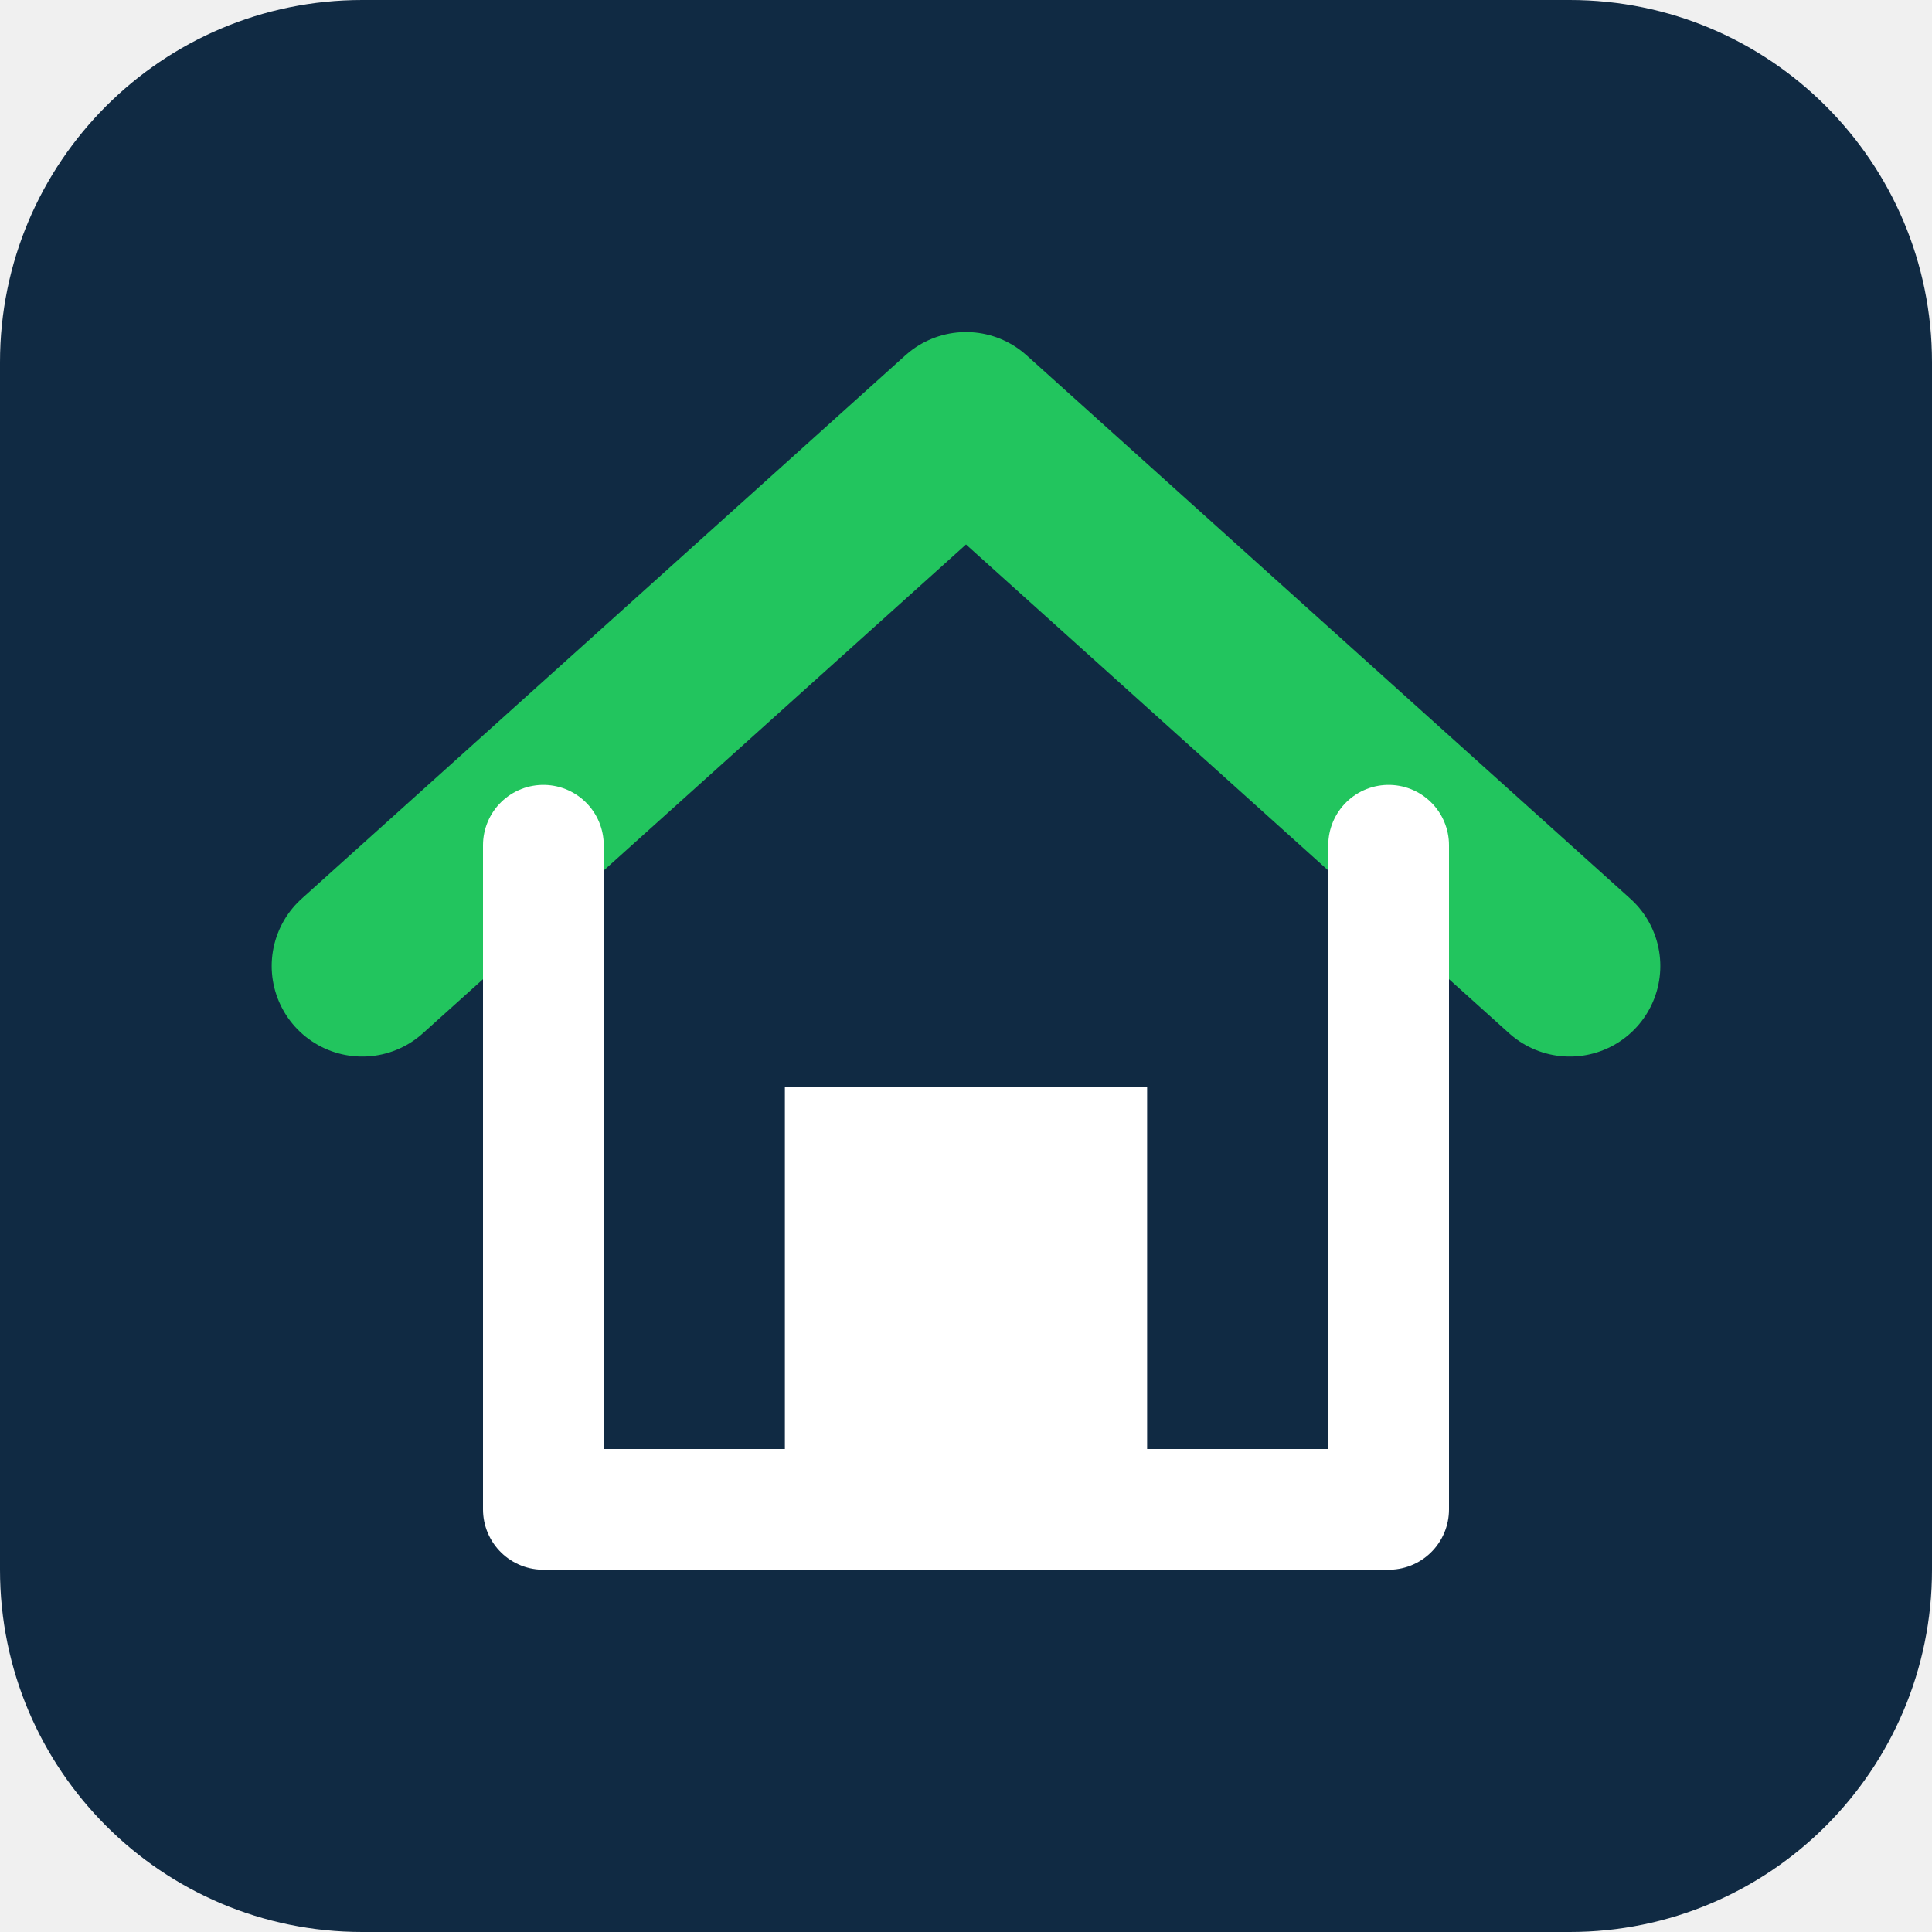
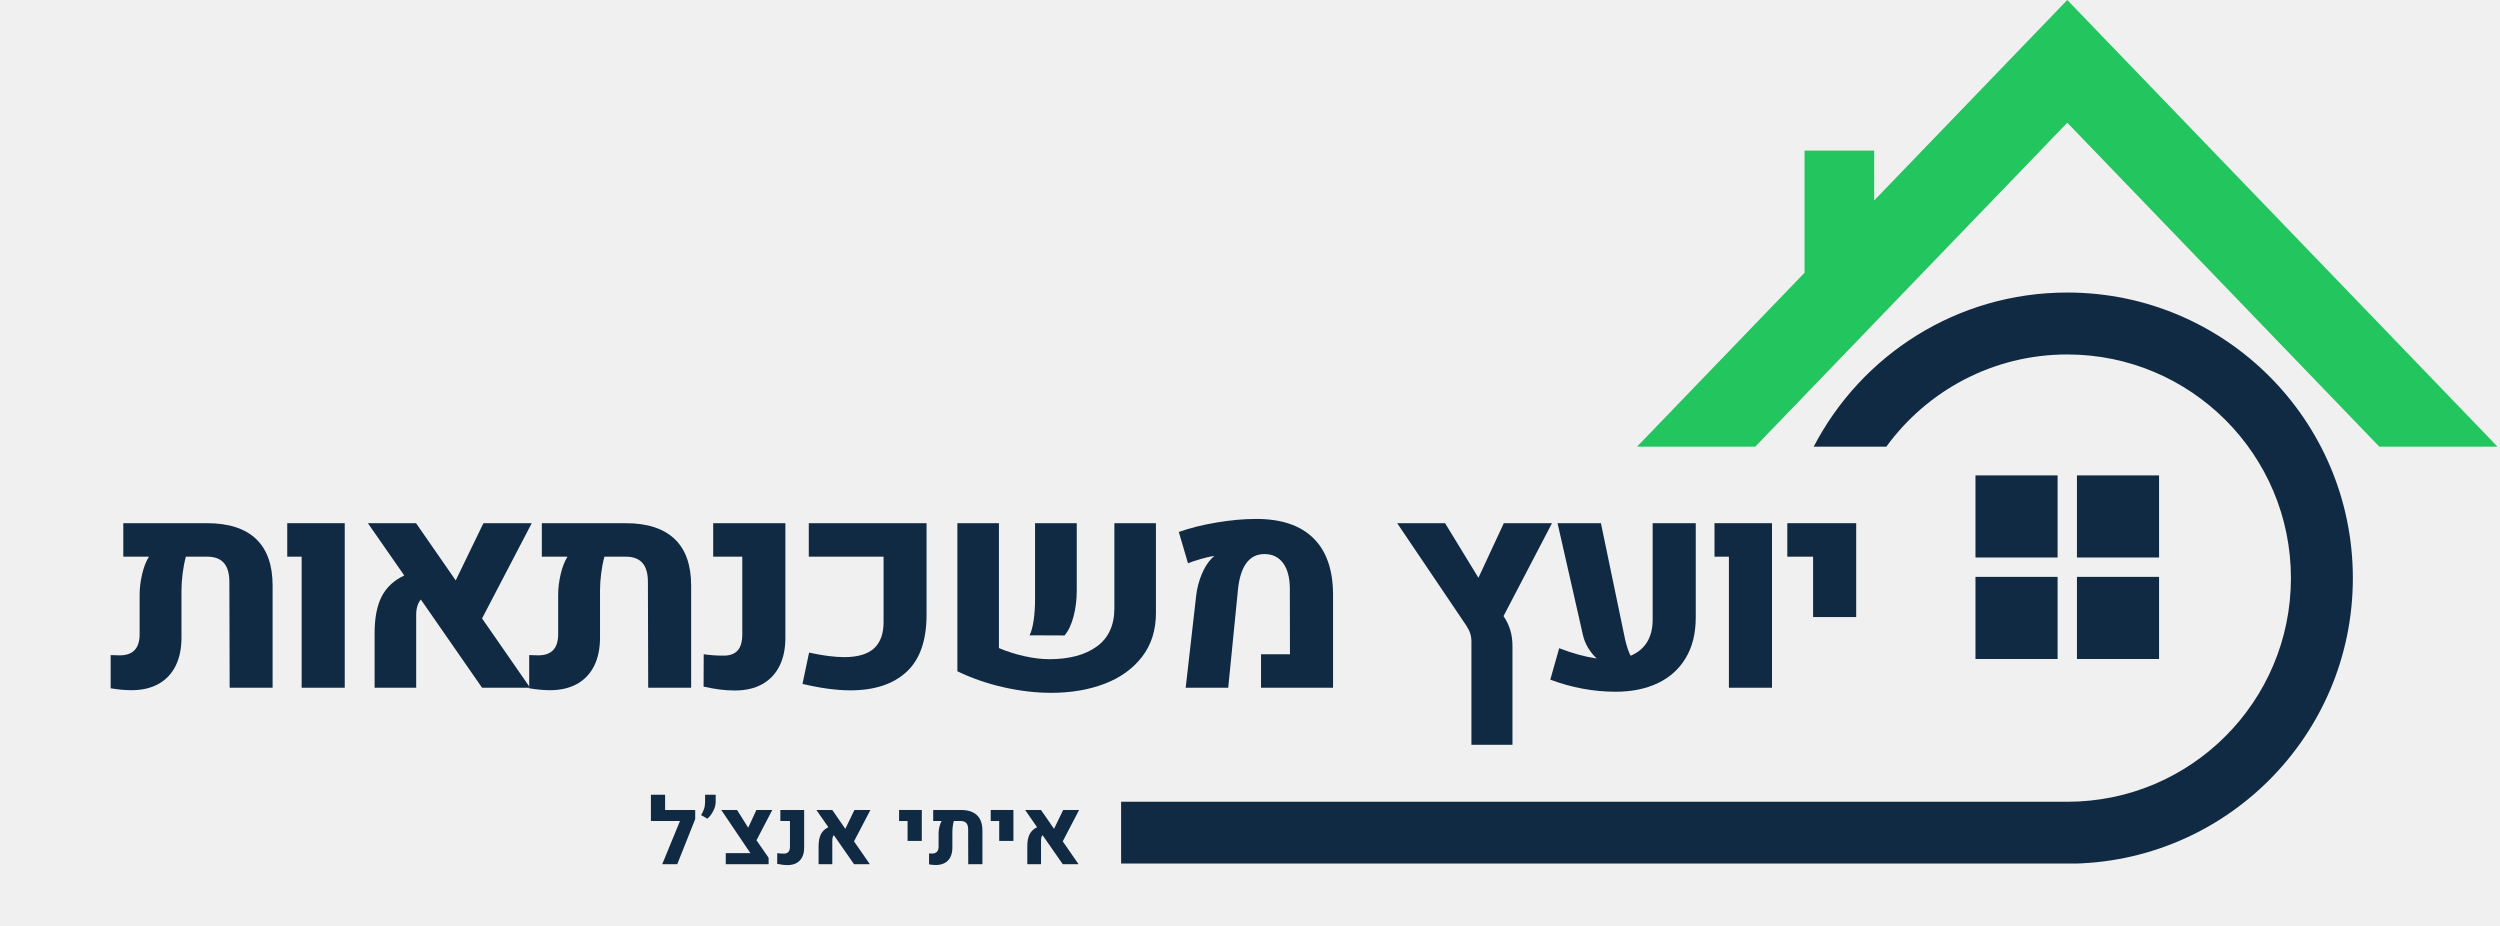
- <svg xmlns="http://www.w3.org/2000/svg" viewBox="0 0 32 32" fill="none">
-   <rect width="32" height="32" rx="6" fill="#102a43" />
-   <path d="M6 16L16 7L26 16" stroke="#22c55e" stroke-width="3" stroke-linecap="round" stroke-linejoin="round" />
-   <path d="M9 14V25H23V14" stroke="#ffffff" stroke-width="2" stroke-linecap="round" stroke-linejoin="round" />
-   <rect x="13" y="18" width="6" height="7" fill="#ffffff" />
+ <svg xmlns="http://www.w3.org/2000/svg" width="1801" zoomAndPan="magnify" viewBox="0 0 1350.75 500.25" height="667" preserveAspectRatio="xMidYMid meet" version="1.0">
+   <defs>
+     <g />
+     <clipPath id="72b1d43352">
+       <path d="M 605.598 0 L 1349.23 0 L 1349.23 466.551 L 605.598 466.551 Z M 605.598 0 " clip-rule="nonzero" />
+     </clipPath>
+     <clipPath id="15b1cd3a1c">
+       <path d="M 0.738 158 L 667 158 L 667 466.551 L 0.738 466.551 Z M 0.738 158 " clip-rule="nonzero" />
+     </clipPath>
+     <clipPath id="cc0e2575cd">
+       <path d="M 279 0 L 744.23 0 L 744.23 242 L 279 242 Z M 279 0 " clip-rule="nonzero" />
+     </clipPath>
+     <clipPath id="28953e1226">
+       <rect x="0" width="745" y="0" height="467" />
+     </clipPath>
+     <clipPath id="9d9c1b1931">
+       <rect x="0" width="950" y="0" height="224" />
+     </clipPath>
+   </defs>
+   <g clip-path="url(#72b1d43352)">
+     <g transform="matrix(1, 0, 0, 1, 605, 0.000000000000071579)">
+       <g clip-path="url(#28953e1226)">
+         <g clip-path="url(#15b1cd3a1c)">
+           <path fill="#102a43" d="M 511.949 433.195 C 578.688 433.195 632.789 379.098 632.789 312.355 C 632.789 245.613 578.688 191.516 511.949 191.516 C 471.762 191.516 436.168 211.145 414.199 241.324 L 374.949 241.324 C 400.648 191.852 452.348 158.055 511.949 158.055 C 597.164 158.055 666.246 227.137 666.246 312.355 C 666.246 397.574 597.168 466.656 511.949 466.656 L 0.633 466.656 L 0.633 433.195 L 511.949 433.195 " fill-opacity="1" fill-rule="nonzero" />
+         </g>
+         <path fill="#102a43" d="M 517.176 301.219 L 561.543 301.219 L 561.543 256.859 L 517.176 256.859 L 517.176 301.219 " fill-opacity="1" fill-rule="nonzero" />
+         <path fill="#102a43" d="M 462.352 301.219 L 506.719 301.219 L 506.719 256.859 L 462.352 256.859 L 462.352 301.219 " fill-opacity="1" fill-rule="nonzero" />
+         <path fill="#102a43" d="M 517.176 356.051 L 561.543 356.051 L 561.543 311.68 L 517.176 311.68 L 517.176 356.051 " fill-opacity="1" fill-rule="nonzero" />
+         <path fill="#102a43" d="M 462.352 356.051 L 506.719 356.051 L 506.719 311.68 L 462.352 311.68 L 462.352 356.051 " fill-opacity="1" fill-rule="nonzero" />
+         <g clip-path="url(#cc0e2575cd)">
+           <path fill="#22c55e" d="M 369.996 147.367 L 369.996 81.379 L 407.617 81.379 L 407.617 108.312 L 511.949 -0.004 L 744.398 241.324 L 680.531 241.324 L 511.949 66.305 L 343.363 241.324 L 279.496 241.324 L 369.996 147.367 " fill-opacity="1" fill-rule="nonzero" />
+         </g>
+       </g>
+     </g>
+   </g>
+   <g transform="matrix(1, 0, 0, 1, 58, 212)">
+     <g clip-path="url(#9d9c1b1931)">
+       <g fill="#102a43" fill-opacity="1">
+         <g transform="translate(1.052938, 159.5837)">
+           <g>
+             <path d="M 52.797 -88.906 C 64.461 -88.906 73.285 -86.07 79.266 -80.406 C 85.242 -74.75 88.234 -66.359 88.234 -55.234 L 88.234 0 L 65.031 0 L 64.875 -57.172 C 64.875 -61.766 63.883 -65.188 61.906 -67.438 C 59.938 -69.688 56.926 -70.812 52.875 -70.812 L 41.375 -70.812 C 40.633 -68.094 40.051 -65.102 39.625 -61.844 C 39.207 -58.582 39 -55.492 39 -52.578 L 39 -27.141 C 39 -21.16 37.938 -16.039 35.812 -11.781 C 33.688 -7.531 30.598 -4.281 26.547 -2.031 C 22.492 0.207 17.648 1.328 12.016 1.328 C 8.555 1.328 4.797 0.984 0.734 0.297 L 0.734 -17.641 C 2.91 -17.547 4.547 -17.5 5.641 -17.5 C 12.805 -17.5 16.391 -21.305 16.391 -28.922 L 16.391 -50.5 C 16.391 -53.758 16.82 -57.305 17.688 -61.141 C 18.551 -64.973 19.797 -68.195 21.422 -70.812 L 7.562 -70.812 L 7.562 -88.906 Z M 52.797 -88.906 " />
+           </g>
+         </g>
+       </g>
+       <g fill="#102a43" fill-opacity="1">
+         <g transform="translate(91.55923, 159.5837)">
+           <g>
+             <path d="M 13.422 -70.812 L 5.641 -70.812 L 5.641 -88.906 L 36.703 -88.906 L 36.703 0 L 13.422 0 Z M 13.422 -70.812 " />
+           </g>
+         </g>
+       </g>
+       <g fill="#102a43" fill-opacity="1">
+         <g transform="translate(132.7561, 159.5837)">
+           <g>
+             <path d="M 69.703 -37.453 L 95.656 0 L 69.703 0 L 36.625 -47.672 C 34.945 -45.648 34.109 -42.91 34.109 -39.453 L 34.109 0 L 11.641 0 L 11.641 -29.438 C 11.641 -37.645 12.898 -44.234 15.422 -49.203 C 17.941 -54.172 22.02 -57.988 27.656 -60.656 L 8.016 -88.906 L 34.031 -88.906 L 55.469 -57.984 L 70.438 -88.906 L 96.547 -88.906 Z M 69.703 -37.453 " />
+           </g>
+         </g>
+       </g>
+       <g fill="#102a43" fill-opacity="1">
+         <g transform="translate(227.1923, 159.5837)">
+           <g>
+             <path d="M 52.797 -88.906 C 64.461 -88.906 73.285 -86.07 79.266 -80.406 C 85.242 -74.75 88.234 -66.359 88.234 -55.234 L 88.234 0 L 65.031 0 L 64.875 -57.172 C 64.875 -61.766 63.883 -65.188 61.906 -67.438 C 59.938 -69.688 56.926 -70.812 52.875 -70.812 L 41.375 -70.812 C 40.633 -68.094 40.051 -65.102 39.625 -61.844 C 39.207 -58.582 39 -55.492 39 -52.578 L 39 -27.141 C 39 -21.16 37.938 -16.039 35.812 -11.781 C 33.688 -7.531 30.598 -4.281 26.547 -2.031 C 22.492 0.207 17.648 1.328 12.016 1.328 C 8.555 1.328 4.797 0.984 0.734 0.297 L 0.734 -17.641 C 2.91 -17.547 4.547 -17.5 5.641 -17.5 C 12.805 -17.5 16.391 -21.305 16.391 -28.922 L 16.391 -50.5 C 16.391 -53.758 16.82 -57.305 17.688 -61.141 C 18.551 -64.973 19.797 -68.195 21.422 -70.812 L 7.562 -70.812 L 7.562 -88.906 Z M 52.797 -88.906 " />
+           </g>
+         </g>
+       </g>
+       <g fill="#102a43" fill-opacity="1">
+         <g transform="translate(317.6986, 159.5837)">
+           <g>
+             <path d="M 21.422 1.484 C 18.609 1.484 15.941 1.32 13.422 1 C 10.898 0.676 7.91 0.145 4.453 -0.594 L 4.516 -18.094 C 7.828 -17.594 11.414 -17.344 15.281 -17.344 C 18.688 -17.344 21.219 -18.281 22.875 -20.156 C 24.531 -22.039 25.359 -24.938 25.359 -28.844 L 25.359 -70.812 L 9.641 -70.812 L 9.641 -88.906 L 48.641 -88.906 L 48.641 -26.984 C 48.641 -21.004 47.562 -15.891 45.406 -11.641 C 43.258 -7.391 40.145 -4.141 36.062 -1.891 C 31.988 0.359 27.109 1.484 21.422 1.484 Z M 21.422 1.484 " />
+           </g>
+         </g>
+       </g>
+       <g fill="#102a43" fill-opacity="1">
+         <g transform="translate(370.8335, 159.5837)">
+           <g>
+             <path d="M 30.625 1.406 C 23.113 1.406 14.488 0.242 4.75 -2.078 L 8.312 -18.984 C 15.77 -17.348 22.172 -16.531 27.516 -16.531 C 34.723 -16.582 40.031 -18.176 43.438 -21.312 C 46.852 -24.457 48.562 -29.164 48.562 -35.438 L 48.562 -70.812 L 8.156 -70.812 L 8.156 -88.906 L 71.781 -88.906 L 71.781 -39.453 C 71.781 -25.504 68.172 -15.207 60.953 -8.562 C 53.734 -1.914 43.625 1.406 30.625 1.406 Z M 30.625 1.406 " />
+           </g>
+         </g>
+       </g>
+       <g fill="#102a43" fill-opacity="1">
+         <g transform="translate(447.1772, 159.5837)">
+           <g>
+             <path d="M 34.547 -21.422 C 38.848 -19.598 43.43 -18.141 48.297 -17.047 C 53.172 -15.961 57.688 -15.422 61.844 -15.422 C 72.57 -15.422 81.098 -17.707 87.422 -22.281 C 93.754 -26.852 96.922 -33.758 96.922 -43 L 96.922 -88.906 L 119.375 -88.906 L 119.375 -40.406 C 119.375 -31.062 116.863 -23.148 111.844 -16.672 C 106.832 -10.203 100.062 -5.348 91.531 -2.109 C 83.008 1.129 73.438 2.75 62.812 2.75 C 54.551 2.75 46.008 1.758 37.188 -0.219 C 28.363 -2.195 20 -5.086 12.094 -8.891 L 12.094 -88.906 L 34.547 -88.906 Z M 51.094 -28.328 C 52.031 -30.148 52.758 -32.805 53.281 -36.297 C 53.801 -39.785 54.062 -43.578 54.062 -47.672 L 54.062 -88.906 L 76.594 -88.906 L 76.594 -52.578 C 76.594 -47.535 76.008 -42.828 74.844 -38.453 C 73.688 -34.078 72.07 -30.676 70 -28.25 Z M 51.094 -28.328 " />
+           </g>
+         </g>
+       </g>
+       <g fill="#102a43" fill-opacity="1">
+         <g transform="translate(571.125, 159.5837)">
+           <g>
+             <path d="M 17.203 -50.047 C 17.691 -54.055 18.703 -57.863 20.234 -61.469 C 21.773 -65.082 23.582 -67.926 25.656 -70 C 26.102 -70.445 26.445 -70.719 26.688 -70.812 L 26.625 -71.188 C 24.738 -70.883 22.438 -70.348 19.719 -69.578 C 17 -68.816 14.676 -68.039 12.75 -67.25 L 7.781 -84.156 C 13.57 -86.238 20.297 -87.93 27.953 -89.234 C 35.617 -90.547 42.863 -91.203 49.688 -91.203 C 63.176 -91.203 73.441 -87.738 80.484 -80.812 C 87.535 -73.895 91.082 -63.738 91.125 -50.344 L 91.125 0 L 52.203 0 L 52.203 -18.094 L 67.844 -18.094 L 67.766 -53.469 C 67.766 -59.395 66.566 -64 64.172 -67.281 C 61.773 -70.57 58.406 -72.219 54.062 -72.219 C 49.906 -72.219 46.641 -70.586 44.266 -67.328 C 41.891 -64.066 40.383 -59.297 39.75 -53.016 L 34.484 0 L 11.5 0 Z M 17.203 -50.047 " />
+           </g>
+         </g>
+       </g>
+       <g fill="#102a43" fill-opacity="1">
+         <g transform="translate(664.5231, 159.5837)">
+           <g />
+         </g>
+       </g>
+       <g fill="#102a43" fill-opacity="1">
+         <g transform="translate(694.7458, 159.5837)">
+           <g>
+             <path d="M 59.609 -38.703 C 61.297 -36.18 62.52 -33.633 63.281 -31.062 C 64.051 -28.5 64.438 -25.633 64.438 -22.469 L 64.438 30.844 L 42.266 30.844 L 42.266 -24.984 C 42.266 -26.516 42.051 -27.945 41.625 -29.281 C 41.207 -30.625 40.531 -32.008 39.594 -33.438 L 2.156 -88.906 L 28.031 -88.906 L 46.047 -59.391 L 59.766 -88.906 L 85.797 -88.906 Z M 59.609 -38.703 " />
+           </g>
+         </g>
+       </g>
+       <g fill="#102a43" fill-opacity="1">
+         <g transform="translate(775.1677, 159.5837)">
+           <g>
+             <path d="M 83.047 -88.906 L 83.047 -37.969 C 83.047 -29.363 81.238 -22.055 77.625 -16.047 C 74.02 -10.047 68.969 -5.508 62.469 -2.438 C 55.969 0.625 48.395 2.156 39.75 2.156 C 27.832 2.156 16.066 -0.02 4.453 -4.375 L 9.266 -21.359 C 16.391 -18.586 23.141 -16.734 29.516 -15.797 C 27.734 -17.473 26.188 -19.398 24.875 -21.578 C 23.562 -23.754 22.633 -26.051 22.094 -28.469 L 8.375 -88.906 L 31.812 -88.906 L 44.859 -26.172 C 45.703 -22.516 46.691 -19.551 47.828 -17.281 C 51.68 -18.863 54.633 -21.297 56.688 -24.578 C 58.738 -27.867 59.766 -31.938 59.766 -36.781 L 59.766 -88.906 Z M 83.047 -88.906 " />
+           </g>
+         </g>
+       </g>
+       <g fill="#102a43" fill-opacity="1">
+         <g transform="translate(862.708, 159.5837)">
+           <g>
+             <path d="M 13.422 -70.812 L 5.641 -70.812 L 5.641 -88.906 L 36.703 -88.906 L 36.703 0 L 13.422 0 Z M 13.422 -70.812 " />
+           </g>
+         </g>
+       </g>
+       <g fill="#102a43" fill-opacity="1">
+         <g transform="translate(903.9049, 159.5837)">
+           <g>
+             <path d="M 17.719 -70.812 L 3.781 -70.812 L 3.781 -88.906 L 41 -88.906 L 41 -38.188 L 17.719 -38.188 Z M 17.719 -70.812 " />
+           </g>
+         </g>
+       </g>
+     </g>
+   </g>
+   <g fill="#102a43" fill-opacity="1">
+     <g transform="translate(350.0872, 466.9268)">
+       <g>
+         <path d="M 25.531 -24.375 L 15.828 0 L 7.719 0 L 17.297 -23.328 L 1.594 -23.328 L 1.594 -37.531 L 9.266 -37.531 L 9.266 -29.297 L 25.531 -29.297 Z M 25.531 -24.375 " />
+       </g>
+     </g>
+   </g>
+   <g fill="#102a43" fill-opacity="1">
+     <g transform="translate(377.3213, 466.9268)">
+       <g>
+         <path d="M 9.359 -33.656 C 9.359 -32.094 8.922 -30.461 8.047 -28.766 C 7.18 -27.066 6.129 -25.672 4.891 -24.578 L 1.484 -26.531 C 2.172 -27.656 2.703 -28.773 3.078 -29.891 C 3.453 -31.004 3.641 -32.258 3.641 -33.656 L 3.641 -37.531 L 9.359 -37.531 Z M 9.359 -33.656 " />
+       </g>
+     </g>
+   </g>
+   <g fill="#102a43" fill-opacity="1">
+     <g transform="translate(388.9965, 466.9268)">
+       <g>
+         <path d="M 19.734 -12.922 L 26.281 -3.469 L 26.281 0 L 3.125 0 L 3.125 -5.984 L 16.438 -5.984 L 0.703 -29.297 L 9.234 -29.297 L 15.25 -19.719 L 19.688 -29.297 L 28.266 -29.297 Z M 19.734 -12.922 " />
+       </g>
+     </g>
+   </g>
+   <g fill="#102a43" fill-opacity="1">
+     <g transform="translate(418.4532, 466.9268)">
+       <g>
+         <path d="M 7.062 0.484 C 6.133 0.484 5.254 0.43 4.422 0.328 C 3.586 0.223 2.602 0.047 1.469 -0.203 L 1.484 -5.953 C 2.578 -5.797 3.758 -5.719 5.031 -5.719 C 6.156 -5.719 6.988 -6.023 7.531 -6.641 C 8.082 -7.266 8.359 -8.219 8.359 -9.5 L 8.359 -23.328 L 3.172 -23.328 L 3.172 -29.297 L 16.031 -29.297 L 16.031 -8.891 C 16.031 -6.922 15.676 -5.234 14.969 -3.828 C 14.258 -2.43 13.234 -1.363 11.891 -0.625 C 10.547 0.113 8.938 0.484 7.062 0.484 Z M 7.062 0.484 " />
+       </g>
+     </g>
+   </g>
+   <g fill="#102a43" fill-opacity="1">
+     <g transform="translate(438.4574, 466.9268)">
+       <g>
+         <path d="M 22.969 -12.344 L 31.516 0 L 22.969 0 L 12.062 -15.703 C 11.508 -15.035 11.234 -14.133 11.234 -13 L 11.234 0 L 3.828 0 L 3.828 -9.703 C 3.828 -12.398 4.242 -14.566 5.078 -16.203 C 5.91 -17.836 7.254 -19.098 9.109 -19.984 L 2.641 -29.297 L 11.219 -29.297 L 18.266 -19.109 L 23.203 -29.297 L 31.812 -29.297 Z M 22.969 -12.344 " />
+       </g>
+     </g>
+   </g>
+   <g fill="#102a43" fill-opacity="1">
+     <g transform="translate(472.0663, 466.9268)">
+       <g />
+     </g>
+   </g>
+   <g fill="#102a43" fill-opacity="1">
+     <g transform="translate(484.5231, 466.9268)">
+       <g>
+         <path d="M 5.844 -23.328 L 1.25 -23.328 L 1.25 -29.297 L 13.516 -29.297 L 13.516 -12.578 L 5.844 -12.578 Z M 5.844 -23.328 " />
+       </g>
+     </g>
+   </g>
+   <g fill="#102a43" fill-opacity="1">
+     <g transform="translate(501.7184, 466.9268)">
+       <g>
+         <path d="M 17.391 -29.297 C 21.234 -29.297 24.141 -28.363 26.109 -26.5 C 28.086 -24.633 29.078 -21.867 29.078 -18.203 L 29.078 0 L 21.422 0 L 21.375 -18.828 C 21.375 -20.348 21.047 -21.477 20.391 -22.219 C 19.742 -22.957 18.754 -23.328 17.422 -23.328 L 13.625 -23.328 C 13.383 -22.43 13.191 -21.445 13.047 -20.375 C 12.91 -19.301 12.844 -18.285 12.844 -17.328 L 12.844 -8.938 C 12.844 -6.969 12.492 -5.281 11.797 -3.875 C 11.098 -2.477 10.082 -1.41 8.75 -0.672 C 7.414 0.066 5.816 0.438 3.953 0.438 C 2.816 0.438 1.582 0.32 0.25 0.094 L 0.25 -5.812 C 0.957 -5.781 1.492 -5.766 1.859 -5.766 C 4.223 -5.766 5.406 -7.02 5.406 -9.531 L 5.406 -16.641 C 5.406 -17.711 5.547 -18.879 5.828 -20.141 C 6.109 -21.398 6.52 -22.461 7.062 -23.328 L 2.484 -23.328 L 2.484 -29.297 Z M 17.391 -29.297 " />
+       </g>
+     </g>
+   </g>
+   <g fill="#102a43" fill-opacity="1">
+     <g transform="translate(534.0329, 466.9268)">
+       <g>
+         <path d="M 5.844 -23.328 L 1.25 -23.328 L 1.25 -29.297 L 13.516 -29.297 L 13.516 -12.578 L 5.844 -12.578 Z M 5.844 -23.328 " />
+       </g>
+     </g>
+   </g>
+   <g fill="#102a43" fill-opacity="1">
+     <g transform="translate(551.2282, 466.9268)">
+       <g>
+         <path d="M 22.969 -12.344 L 31.516 0 L 22.969 0 L 12.062 -15.703 C 11.508 -15.035 11.234 -14.133 11.234 -13 L 11.234 0 L 3.828 0 L 3.828 -9.703 C 3.828 -12.398 4.242 -14.566 5.078 -16.203 C 5.91 -17.836 7.254 -19.098 9.109 -19.984 L 2.641 -29.297 L 11.219 -29.297 L 18.266 -19.109 L 23.203 -29.297 L 31.812 -29.297 Z M 22.969 -12.344 " />
+       </g>
+     </g>
+   </g>
</svg>
